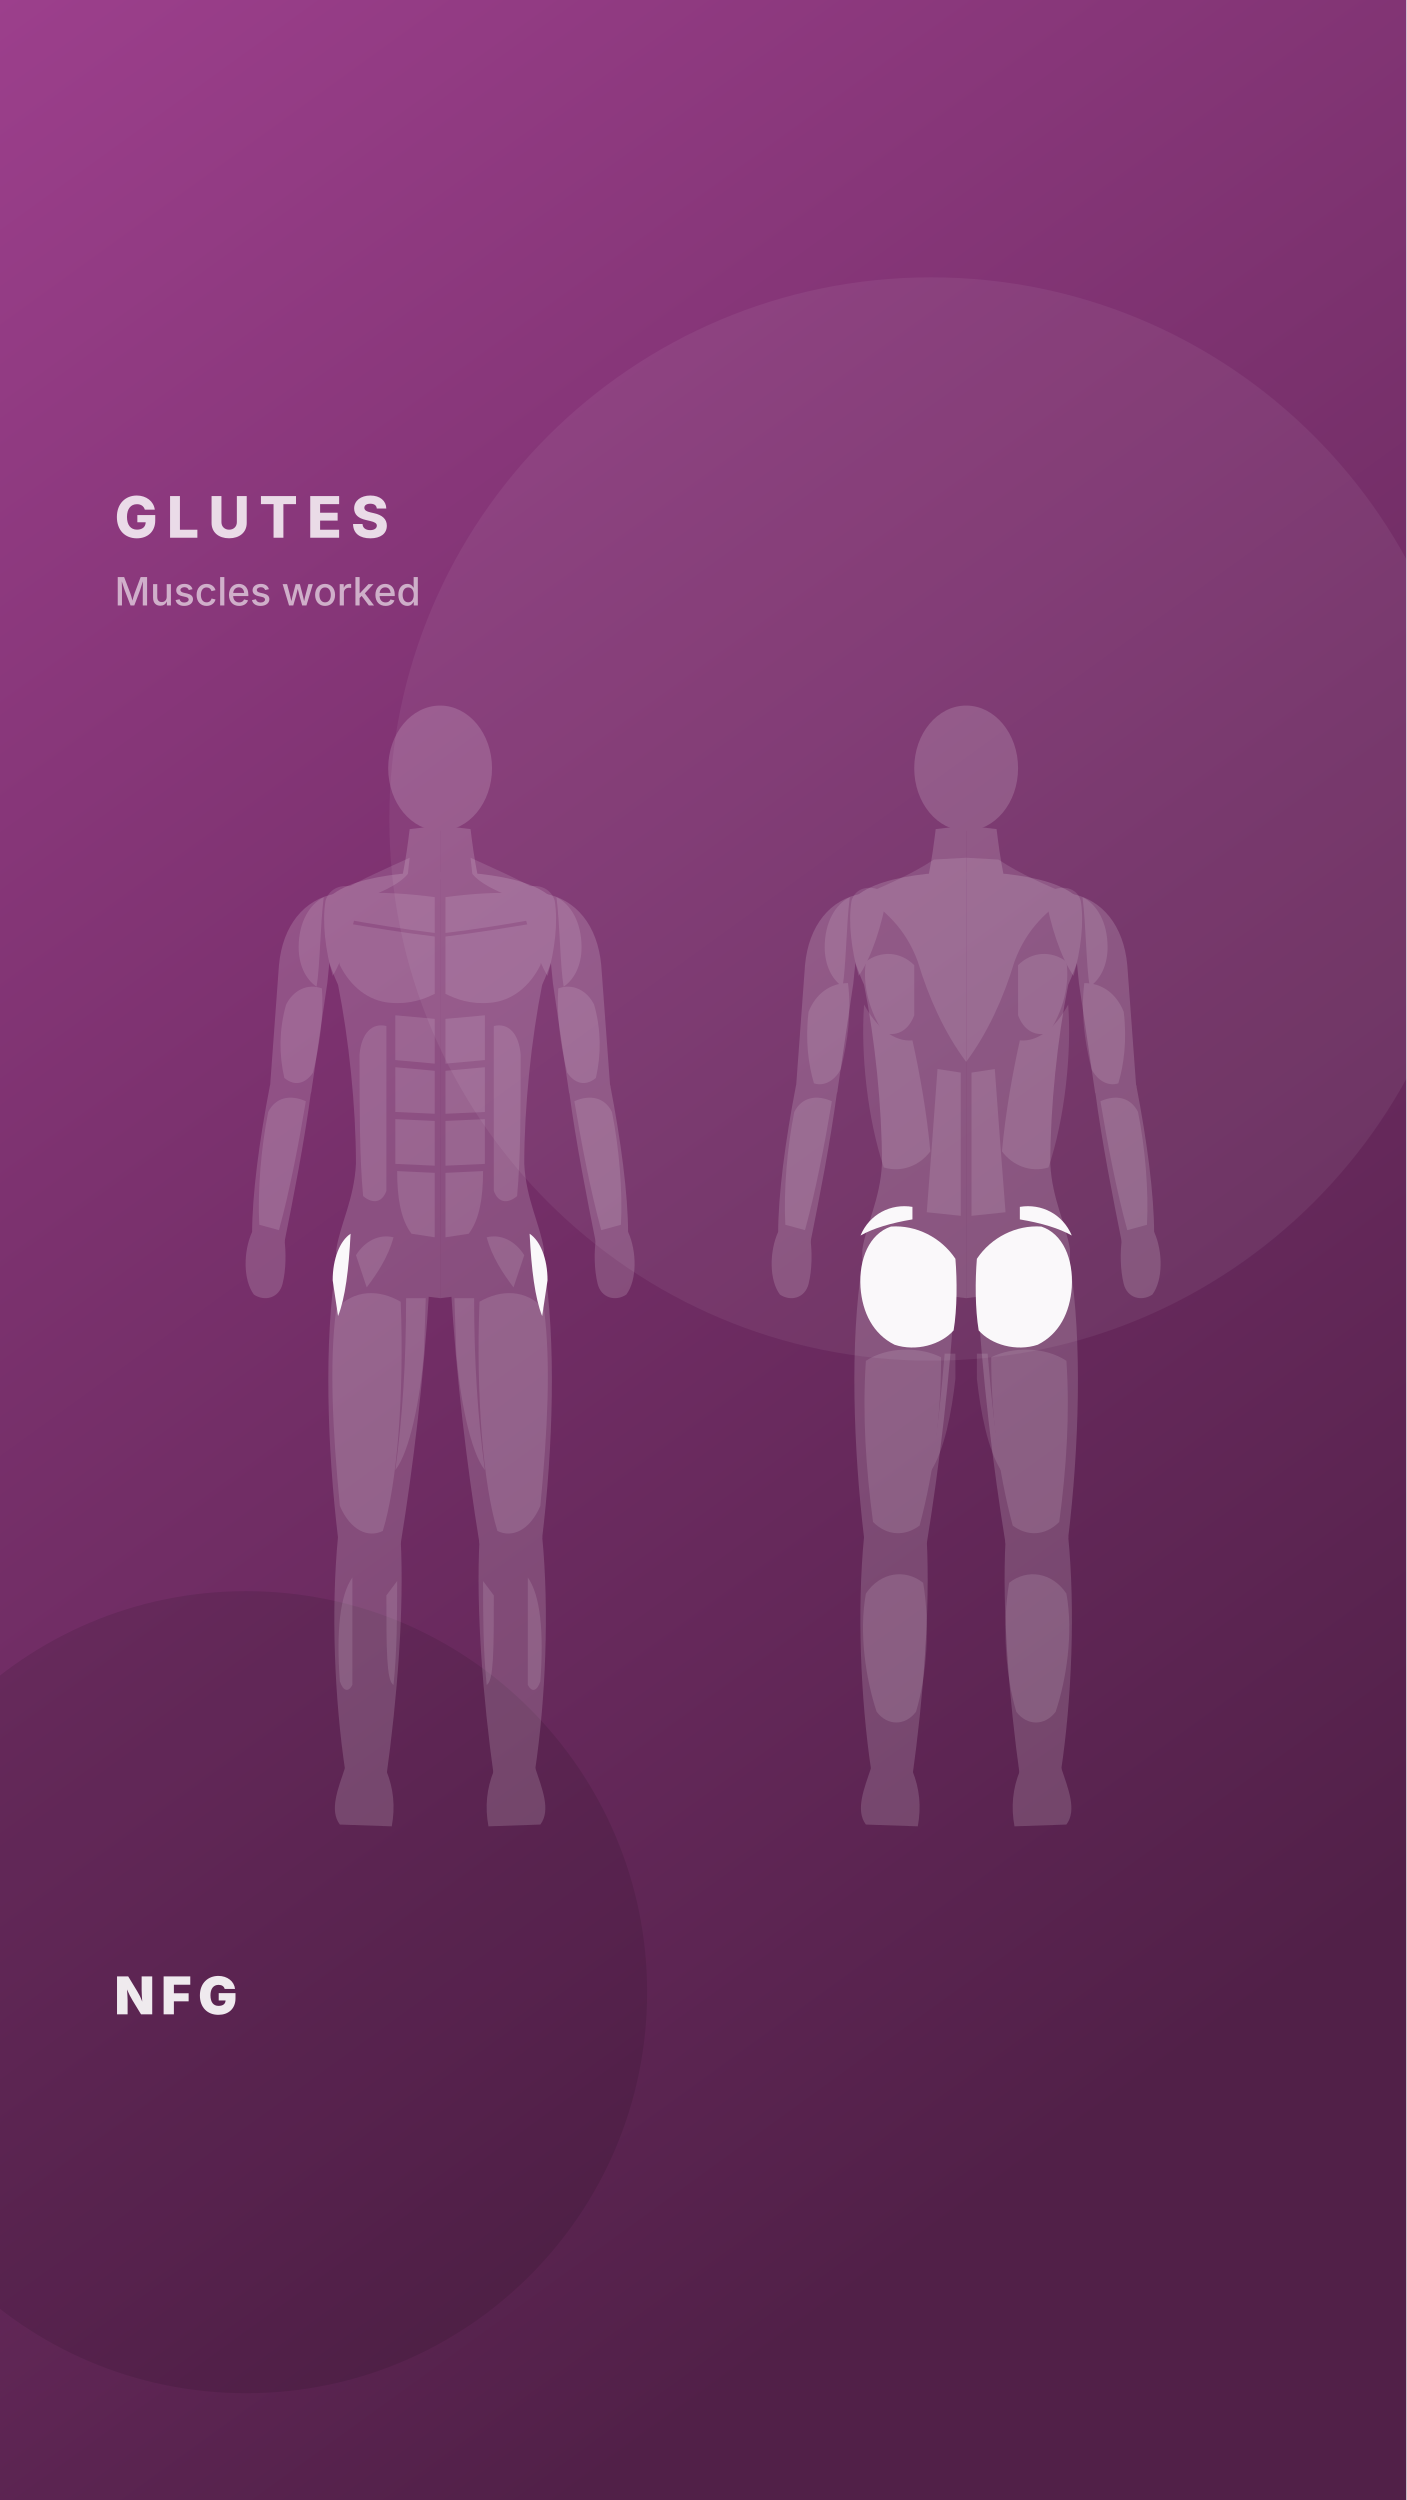
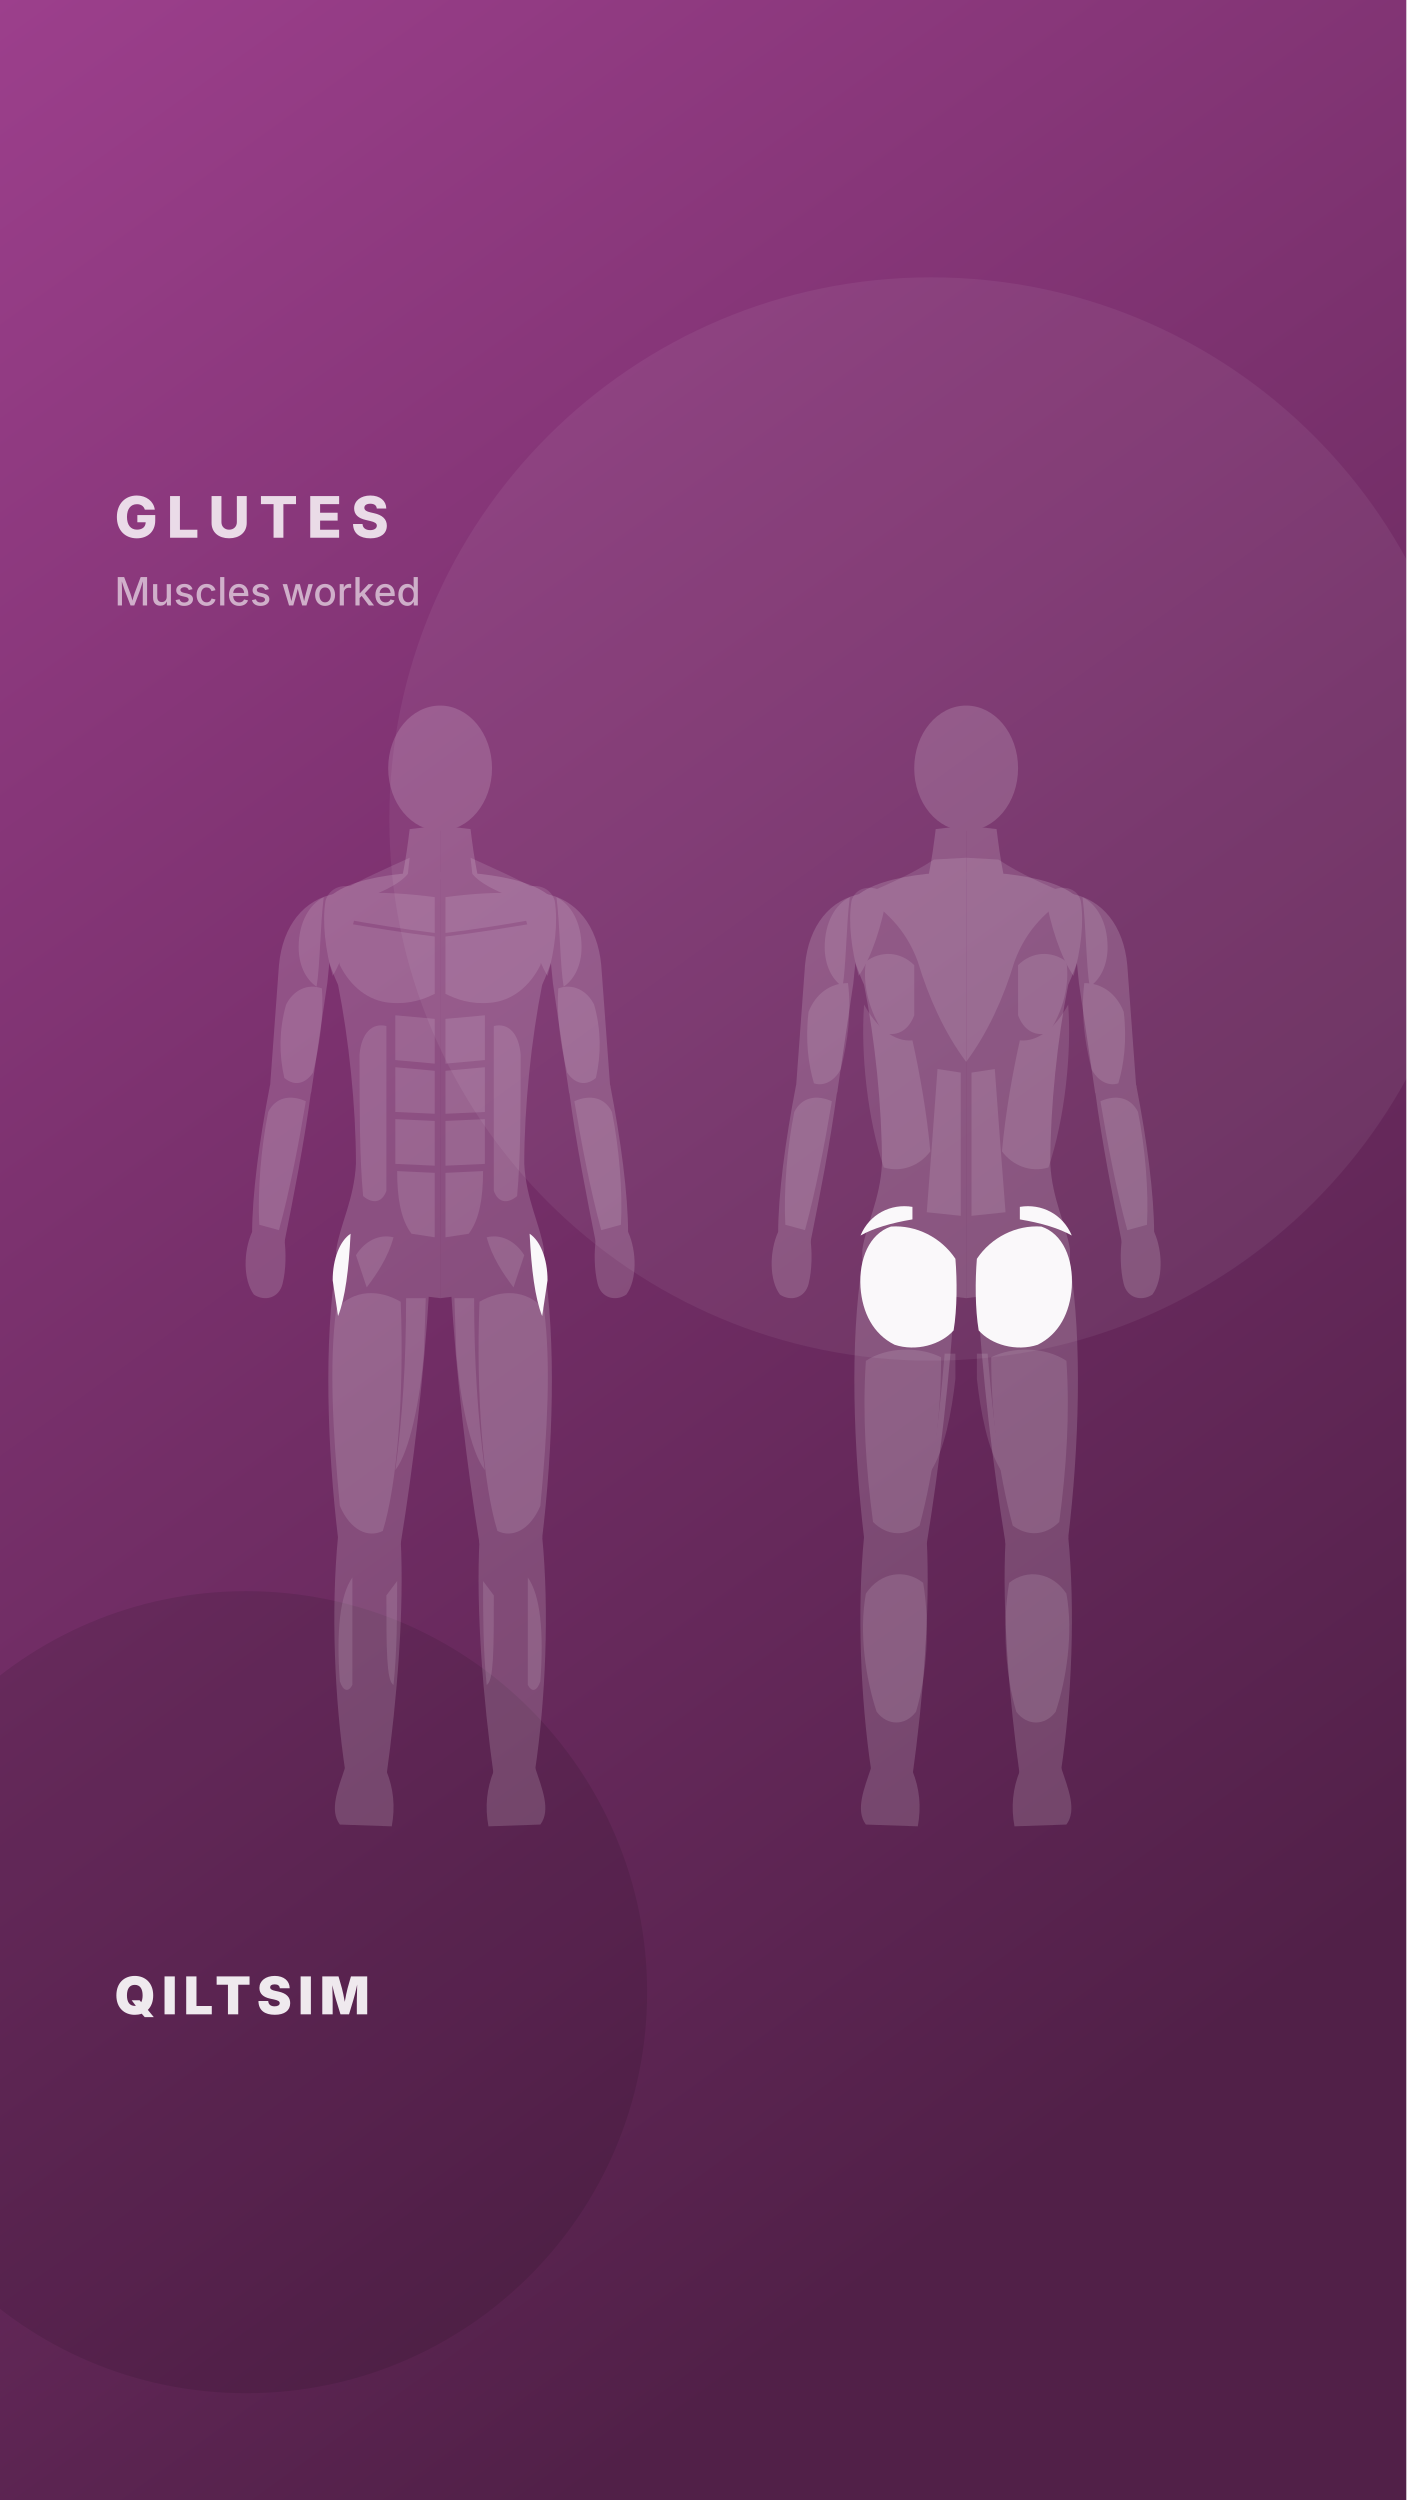
<svg xmlns="http://www.w3.org/2000/svg" viewBox="0 0 1080 1920" width="1080" height="1920" role="img" aria-label="Banded Lateral Walk: muscles worked">
  <defs>
    <linearGradient id="bg" x1="0" y1="0" x2="0.4" y2="1">
      <stop offset="0" stop-color="#9C3F8C" />
      <stop offset="1" stop-color="#512048" />
    </linearGradient>
  </defs>
  <rect width="1080" height="1920" fill="url(#bg)" />
  <circle cx="715" cy="629" r="416" fill="#FFFFFF" fill-opacity="0.06" />
  <circle cx="189" cy="1530" r="308" fill="#000000" fill-opacity="0.10" />
  <g transform="translate(338.0,535.0) scale(1.375)">
    <g opacity="0.16">
      <ellipse cx="0" cy="40" rx="29" ry="35" fill="#FFFFFF" />
      <path d="M0,72 L17,74 C18,82 19,90 21,100 L0,102 Z" fill="#FFFFFF" />
      <path d="M0,72 L17,74 C18,82 19,90 21,100 L0,102 Z" fill="#FFFFFF" transform="scale(-1,1)" />
      <path d="M0,98 L22,99 C40,101 55,105 63,113 C70,121 66,141 57,161 C51,191 47,229 47,261 C48,281 56,295 58,309 L58,322 C40,330 18,334 0,336 Z" fill="#FFFFFF" />
      <path d="M0,98 L22,99 C40,101 55,105 63,113 C70,121 66,141 57,161 C51,191 47,229 47,261 C48,281 56,295 58,309 L58,322 C40,330 18,334 0,336 Z" fill="#FFFFFF" transform="scale(-1,1)" />
      <path d="M58,110 C76,113 88,128 90,150 L95,218 C91,227 77,229 72,221 L63,160 Z" fill="#FFFFFF" />
      <path d="M58,110 C76,113 88,128 90,150 L95,218 C91,227 77,229 72,221 L63,160 Z" fill="#FFFFFF" transform="scale(-1,1)" />
      <path d="M72,220 L95,217 C101,248 105,278 105,300 L87,305 C82,280 76,250 72,220 Z" fill="#FFFFFF" />
      <path d="M72,220 L95,217 C101,248 105,278 105,300 L87,305 C82,280 76,250 72,220 Z" fill="#FFFFFF" transform="scale(-1,1)" />
      <path d="M87,303 L105,299 C110,310 110,326 104,334 C98,338 90,336 88,328 C86,320 86,310 87,303 Z" fill="#FFFFFF" />
      <path d="M87,303 L105,299 C110,310 110,326 104,334 C98,338 90,336 88,328 C86,320 86,310 87,303 Z" fill="#FFFFFF" transform="scale(-1,1)" />
      <path d="M6,330 L58,317 C65,360 63,420 57,470 L22,473 C15,430 9,380 6,330 Z" fill="#FFFFFF" />
      <path d="M6,330 L58,317 C65,360 63,420 57,470 L22,473 C15,430 9,380 6,330 Z" fill="#FFFFFF" transform="scale(-1,1)" />
      <path d="M22,471 L57,469 C61,510 59,560 53,600 L30,603 C24,560 20,510 22,471 Z" fill="#FFFFFF" />
      <path d="M22,471 L57,469 C61,510 59,560 53,600 L30,603 C24,560 20,510 22,471 Z" fill="#FFFFFF" transform="scale(-1,1)" />
      <path d="M30,600 L53,598 C57,610 62,622 56,630 L27,631 C25,620 26,610 30,600 Z" fill="#FFFFFF" />
      <path d="M30,600 L53,598 C57,610 62,622 56,630 L27,631 C25,620 26,610 30,600 Z" fill="#FFFFFF" transform="scale(-1,1)" />
    </g>
    <g opacity="0.12">
      <path d="M17,90 C30,96 44,102 56,109 L40,112 C30,108 22,104 18,99 Z" fill="#FFFFFF" />
      <path d="M17,90 C30,96 44,102 56,109 L40,112 C30,108 22,104 18,99 Z" fill="#FFFFFF" transform="scale(-1,1)" />
      <path d="M44,108 C54,103 62,107 64,114 C66,126 64,142 60,156 C54,146 48,128 44,108 Z" fill="#FFFFFF" />
      <path d="M44,108 C54,103 62,107 64,114 C66,126 64,142 60,156 C54,146 48,128 44,108 Z" fill="#FFFFFF" transform="scale(-1,1)" />
      <path d="M65,112 C73,116 79,126 79,140 C79,150 75,158 69,162 C67,150 67,128 65,112 Z" fill="#FFFFFF" />
      <path d="M65,112 C73,116 79,126 79,140 C79,150 75,158 69,162 C67,150 67,128 65,112 Z" fill="#FFFFFF" transform="scale(-1,1)" />
      <path d="M3,134 C20,132 38,129 56,126 C58,134 58,142 56,150 C50,162 40,170 28,171 C17,172 9,169 3,166 Z" fill="#FFFFFF" />
      <path d="M3,134 C20,132 38,129 56,126 C58,134 58,142 56,150 C50,162 40,170 28,171 C17,172 9,169 3,166 Z" fill="#FFFFFF" transform="scale(-1,1)" />
      <path d="M3,112 C18,110 34,109 46,110 C51,114 54,119 55,124 C38,127 20,130 3,132 Z" fill="#FFFFFF" />
      <path d="M3,112 C18,110 34,109 46,110 C51,114 54,119 55,124 C38,127 20,130 3,132 Z" fill="#FFFFFF" transform="scale(-1,1)" />
      <path d="M66,163 C74,160 82,164 86,172 C90,186 90,200 87,213 C81,218 75,216 71,210 C67,194 65,177 66,163 Z" fill="#FFFFFF" />
      <path d="M66,163 C74,160 82,164 86,172 C90,186 90,200 87,213 C81,218 75,216 71,210 C67,194 65,177 66,163 Z" fill="#FFFFFF" transform="scale(-1,1)" />
      <path d="M75,226 C84,222 92,224 96,232 C100,252 102,276 101,295 L90,298 C84,276 79,250 75,226 Z" fill="#FFFFFF" />
      <path d="M75,226 C84,222 92,224 96,232 C100,252 102,276 101,295 L90,298 C84,276 79,250 75,226 Z" fill="#FFFFFF" transform="scale(-1,1)" />
      <path d="M3,180 L25,178 L25,203 L3,205 Z" fill="#FFFFFF" />
      <path d="M3,180 L25,178 L25,203 L3,205 Z" fill="#FFFFFF" transform="scale(-1,1)" />
      <path d="M3,209 L25,207 L25,232 L3,233 Z" fill="#FFFFFF" />
      <path d="M3,209 L25,207 L25,232 L3,233 Z" fill="#FFFFFF" transform="scale(-1,1)" />
      <path d="M3,237 L25,236 L25,261 L3,262 Z" fill="#FFFFFF" />
      <path d="M3,237 L25,236 L25,261 L3,262 Z" fill="#FFFFFF" transform="scale(-1,1)" />
      <path d="M3,266 L24,265 C24,280 22,292 16,300 L3,302 Z" fill="#FFFFFF" />
      <path d="M3,266 L24,265 C24,280 22,292 16,300 L3,302 Z" fill="#FFFFFF" transform="scale(-1,1)" />
      <path d="M30,184 C38,182 44,188 45,200 C45,230 45,258 43,279 C37,284 32,282 30,276 C30,246 30,214 30,184 Z" fill="#FFFFFF" />
      <path d="M30,184 C38,182 44,188 45,200 C45,230 45,258 43,279 C37,284 32,282 30,276 C30,246 30,214 30,184 Z" fill="#FFFFFF" transform="scale(-1,1)" />
      <path d="M26,302 C34,300 42,304 47,312 L41,330 C35,322 29,313 26,302 Z" fill="#FFFFFF" />
      <path d="M26,302 C34,300 42,304 47,312 L41,330 C35,322 29,313 26,302 Z" fill="#FFFFFF" transform="scale(-1,1)" />
      <path d="M22,338 C34,331 48,331 58,342 C62,372 60,410 56,452 C50,466 40,470 32,466 C24,440 20,390 22,338 Z" fill="#FFFFFF" />
      <path d="M22,338 C34,331 48,331 58,342 C62,372 60,410 56,452 C50,466 40,470 32,466 C24,440 20,390 22,338 Z" fill="#FFFFFF" transform="scale(-1,1)" />
      <path d="M8,336 L19,336 C19,372 21,402 25,432 C17,422 11,392 9,366 Z" fill="#FFFFFF" />
      <path d="M8,336 L19,336 C19,372 21,402 25,432 C17,422 11,392 9,366 Z" fill="#FFFFFF" transform="scale(-1,1)" />
      <path d="M49,492 C56,502 58,522 56,550 C54,556 51,556 49,552 C49,530 49,512 49,492 Z" fill="#FFFFFF" />
      <path d="M49,492 C56,502 58,522 56,550 C54,556 51,556 49,552 C49,530 49,512 49,492 Z" fill="#FFFFFF" transform="scale(-1,1)" />
      <path d="M24,494 C24,512 24,532 26,552 C30,550 30,532 30,502 Z" fill="#FFFFFF" />
      <path d="M24,494 C24,512 24,532 26,552 C30,550 30,532 30,502 Z" fill="#FFFFFF" transform="scale(-1,1)" />
    </g>
    <g opacity="0.96">
      <path d="M50,300 C56,304 60,314 60,326 L57,346 C53,336 51,320 50,300 Z" fill="#FFFFFF" />
      <path d="M50,300 C56,304 60,314 60,326 L57,346 C53,336 51,320 50,300 Z" fill="#FFFFFF" transform="scale(-1,1)" />
    </g>
  </g>
  <g transform="translate(742.0,535.0) scale(1.375)">
    <g opacity="0.16">
      <ellipse cx="0" cy="40" rx="29" ry="35" fill="#FFFFFF" />
      <path d="M0,72 L17,74 C18,82 19,90 21,100 L0,102 Z" fill="#FFFFFF" />
      <path d="M0,72 L17,74 C18,82 19,90 21,100 L0,102 Z" fill="#FFFFFF" transform="scale(-1,1)" />
      <path d="M0,98 L22,99 C40,101 55,105 63,113 C70,121 66,141 57,161 C51,191 47,229 47,261 C48,281 56,295 58,309 L58,322 C40,330 18,334 0,336 Z" fill="#FFFFFF" />
      <path d="M0,98 L22,99 C40,101 55,105 63,113 C70,121 66,141 57,161 C51,191 47,229 47,261 C48,281 56,295 58,309 L58,322 C40,330 18,334 0,336 Z" fill="#FFFFFF" transform="scale(-1,1)" />
      <path d="M58,110 C76,113 88,128 90,150 L95,218 C91,227 77,229 72,221 L63,160 Z" fill="#FFFFFF" />
      <path d="M58,110 C76,113 88,128 90,150 L95,218 C91,227 77,229 72,221 L63,160 Z" fill="#FFFFFF" transform="scale(-1,1)" />
      <path d="M72,220 L95,217 C101,248 105,278 105,300 L87,305 C82,280 76,250 72,220 Z" fill="#FFFFFF" />
      <path d="M72,220 L95,217 C101,248 105,278 105,300 L87,305 C82,280 76,250 72,220 Z" fill="#FFFFFF" transform="scale(-1,1)" />
      <path d="M87,303 L105,299 C110,310 110,326 104,334 C98,338 90,336 88,328 C86,320 86,310 87,303 Z" fill="#FFFFFF" />
      <path d="M87,303 L105,299 C110,310 110,326 104,334 C98,338 90,336 88,328 C86,320 86,310 87,303 Z" fill="#FFFFFF" transform="scale(-1,1)" />
      <path d="M6,330 L58,317 C65,360 63,420 57,470 L22,473 C15,430 9,380 6,330 Z" fill="#FFFFFF" />
      <path d="M6,330 L58,317 C65,360 63,420 57,470 L22,473 C15,430 9,380 6,330 Z" fill="#FFFFFF" transform="scale(-1,1)" />
      <path d="M22,471 L57,469 C61,510 59,560 53,600 L30,603 C24,560 20,510 22,471 Z" fill="#FFFFFF" />
      <path d="M22,471 L57,469 C61,510 59,560 53,600 L30,603 C24,560 20,510 22,471 Z" fill="#FFFFFF" transform="scale(-1,1)" />
      <path d="M30,600 L53,598 C57,610 62,622 56,630 L27,631 C25,620 26,610 30,600 Z" fill="#FFFFFF" />
      <path d="M30,600 L53,598 C57,610 62,622 56,630 L27,631 C25,620 26,610 30,600 Z" fill="#FFFFFF" transform="scale(-1,1)" />
    </g>
    <g opacity="0.12">
      <path d="M0,90 L18,91 C30,99 44,105 58,111 C46,119 34,129 27,148 C21,168 12,188 0,204 Z" fill="#FFFFFF" />
      <path d="M0,90 L18,91 C30,99 44,105 58,111 C46,119 34,129 27,148 C21,168 12,188 0,204 Z" fill="#FFFFFF" transform="scale(-1,1)" />
      <path d="M44,110 C54,104 62,107 64,114 C66,126 64,142 60,156 C53,146 47,128 44,110 Z" fill="#FFFFFF" />
      <path d="M44,110 C54,104 62,107 64,114 C66,126 64,142 60,156 C53,146 47,128 44,110 Z" fill="#FFFFFF" transform="scale(-1,1)" />
      <path d="M65,112 C73,116 79,126 79,140 C79,150 75,158 69,162 C67,150 67,128 65,112 Z" fill="#FFFFFF" />
      <path d="M65,112 C73,116 79,126 79,140 C79,150 75,158 69,162 C67,150 67,128 65,112 Z" fill="#FFFFFF" transform="scale(-1,1)" />
      <path d="M29,150 C37,142 48,142 56,148 C58,161 54,176 46,188 C38,190 32,186 29,178 Z" fill="#FFFFFF" />
      <path d="M29,150 C37,142 48,142 56,148 C58,161 54,176 46,188 C38,190 32,186 29,178 Z" fill="#FFFFFF" transform="scale(-1,1)" />
      <path d="M30,192 C40,193 50,185 57,172 C59,200 55,236 46,263 C36,266 26,262 20,254 C22,232 26,210 30,192 Z" fill="#FFFFFF" />
      <path d="M30,192 C40,193 50,185 57,172 C59,200 55,236 46,263 C36,266 26,262 20,254 C22,232 26,210 30,192 Z" fill="#FFFFFF" transform="scale(-1,1)" />
      <path d="M3,210 L16,208 C18,236 20,262 22,288 L3,290 Z" fill="#FFFFFF" />
      <path d="M3,210 L16,208 C18,236 20,262 22,288 L3,290 Z" fill="#FFFFFF" transform="scale(-1,1)" />
      <path d="M66,160 C76,160 84,166 88,176 C90,192 88,206 85,216 C79,218 73,214 70,208 C66,192 64,176 66,160 Z" fill="#FFFFFF" />
      <path d="M66,160 C76,160 84,166 88,176 C90,192 88,206 85,216 C79,218 73,214 70,208 C66,192 64,176 66,160 Z" fill="#FFFFFF" transform="scale(-1,1)" />
      <path d="M75,226 C84,222 92,224 96,232 C100,252 102,276 101,295 L90,298 C84,276 79,250 75,226 Z" fill="#FFFFFF" />
      <path d="M75,226 C84,222 92,224 96,232 C100,252 102,276 101,295 L90,298 C84,276 79,250 75,226 Z" fill="#FFFFFF" transform="scale(-1,1)" />
      <path d="M14,369 C26,363 44,363 56,371 C58,401 56,431 52,461 C44,469 34,469 26,463 C18,433 14,401 14,369 Z" fill="#FFFFFF" />
      <path d="M14,369 C26,363 44,363 56,371 C58,401 56,431 52,461 C44,469 34,469 26,463 C18,433 14,401 14,369 Z" fill="#FFFFFF" transform="scale(-1,1)" />
      <path d="M6,367 L12,367 C14,391 16,411 20,433 C12,421 8,399 6,381 Z" fill="#FFFFFF" />
      <path d="M6,367 L12,367 C14,391 16,411 20,433 C12,421 8,399 6,381 Z" fill="#FFFFFF" transform="scale(-1,1)" />
      <path d="M24,495 C34,487 48,489 56,501 C60,523 56,549 50,567 C44,575 34,575 28,567 C22,547 20,519 24,495 Z" fill="#FFFFFF" />
      <path d="M24,495 C34,487 48,489 56,501 C60,523 56,549 50,567 C44,575 34,575 28,567 C22,547 20,519 24,495 Z" fill="#FFFFFF" transform="scale(-1,1)" />
    </g>
    <g opacity="0.96">
      <path d="M30,285 C42,283 54,289 59,301 C52,297 42,294 30,292 Z" fill="#FFFFFF" />
      <path d="M30,285 C42,283 54,289 59,301 C52,297 42,294 30,292 Z" fill="#FFFFFF" transform="scale(-1,1)" />
      <path d="M6,314 C14,302 28,295 42,296 C54,300 60,314 59,330 C58,344 52,356 40,362 C28,366 14,362 7,354 C5,342 5,326 6,314 Z" fill="#FFFFFF" />
      <path d="M6,314 C14,302 28,295 42,296 C54,300 60,314 59,330 C58,344 52,356 40,362 C28,366 14,362 7,354 C5,342 5,326 6,314 Z" fill="#FFFFFF" transform="scale(-1,1)" />
    </g>
  </g>
  <text x="88" y="413" fill="#FFFFFF" fill-opacity="0.82" font-family="Inter, 'Helvetica Neue', Helvetica, Arial, sans-serif" font-size="44" font-weight="800" letter-spacing="7">GLUTES</text>
  <text x="88" y="465" fill="#FFFFFF" fill-opacity="0.6" font-family="Inter, 'Helvetica Neue', Helvetica, Arial, sans-serif" font-size="30" font-weight="500">Muscles worked</text>
-   <text x="88" y="1547" fill="#FFFFFF" fill-opacity="0.9" font-family="Inter, 'Helvetica Neue', Helvetica, Arial, sans-serif" font-size="40" font-weight="900" letter-spacing="5">NFG</text>
+   <text x="88" y="1547" fill="#FFFFFF" fill-opacity="0.9" font-family="Inter, 'Helvetica Neue', Helvetica, Arial, sans-serif" font-size="40" font-weight="900" letter-spacing="5">QILTSIM</text>
</svg>
